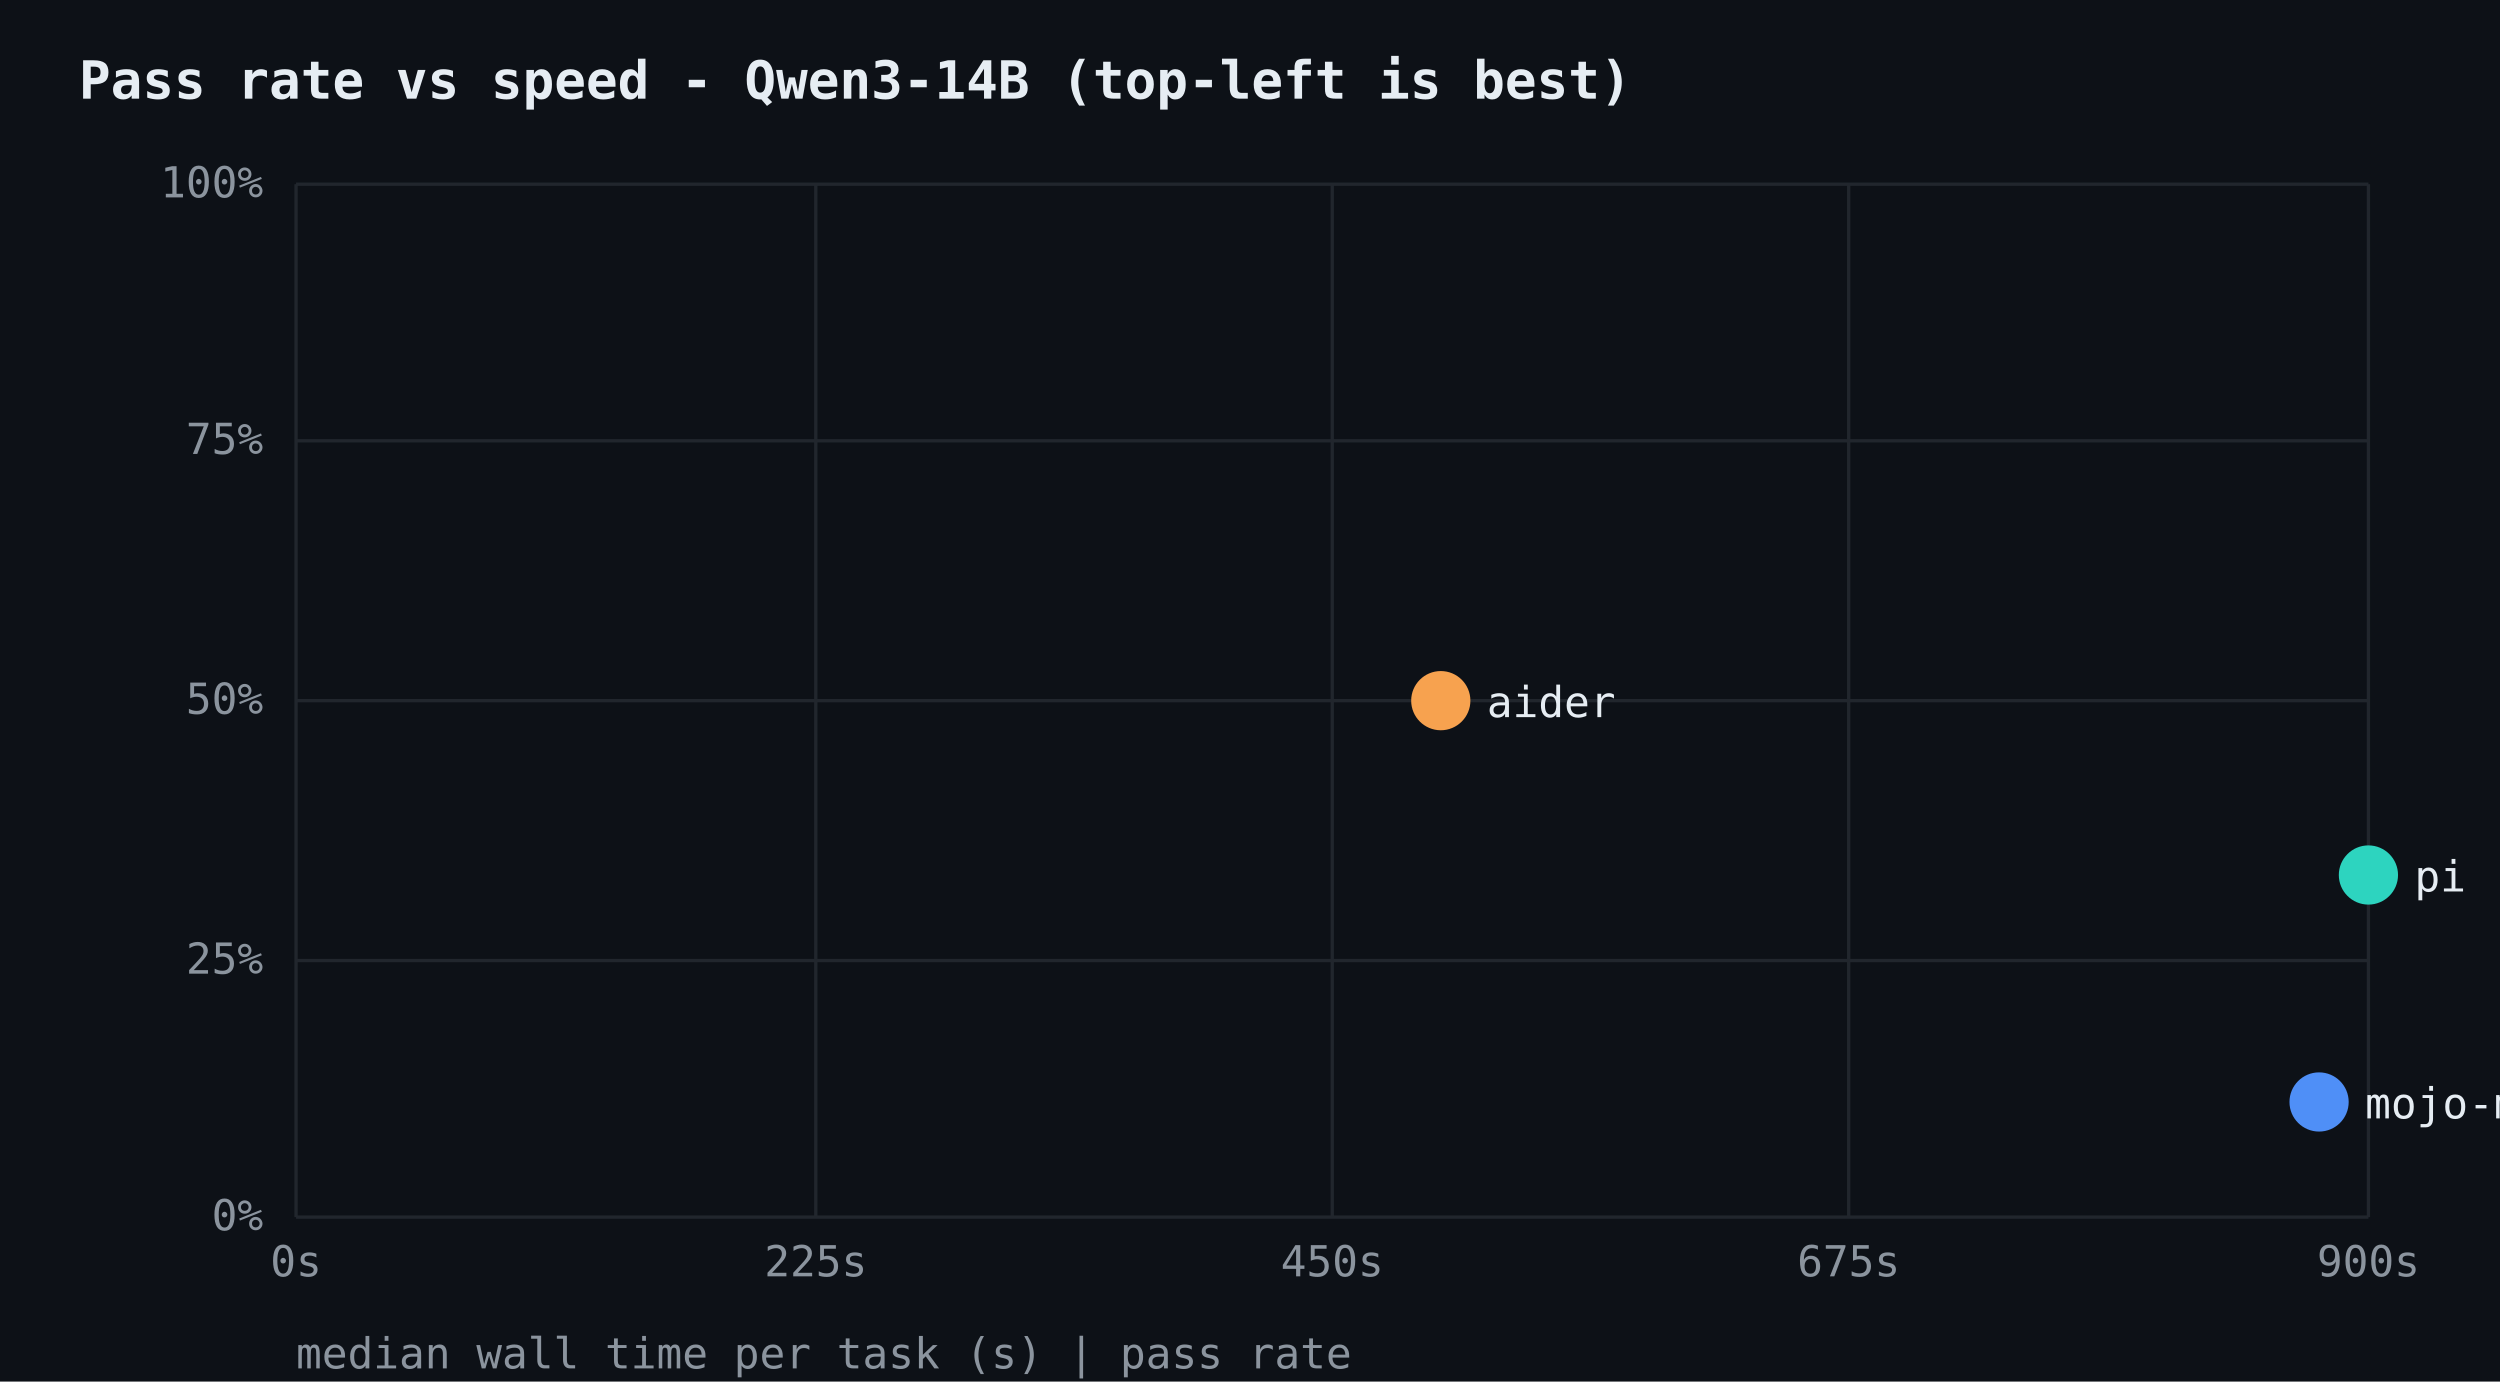
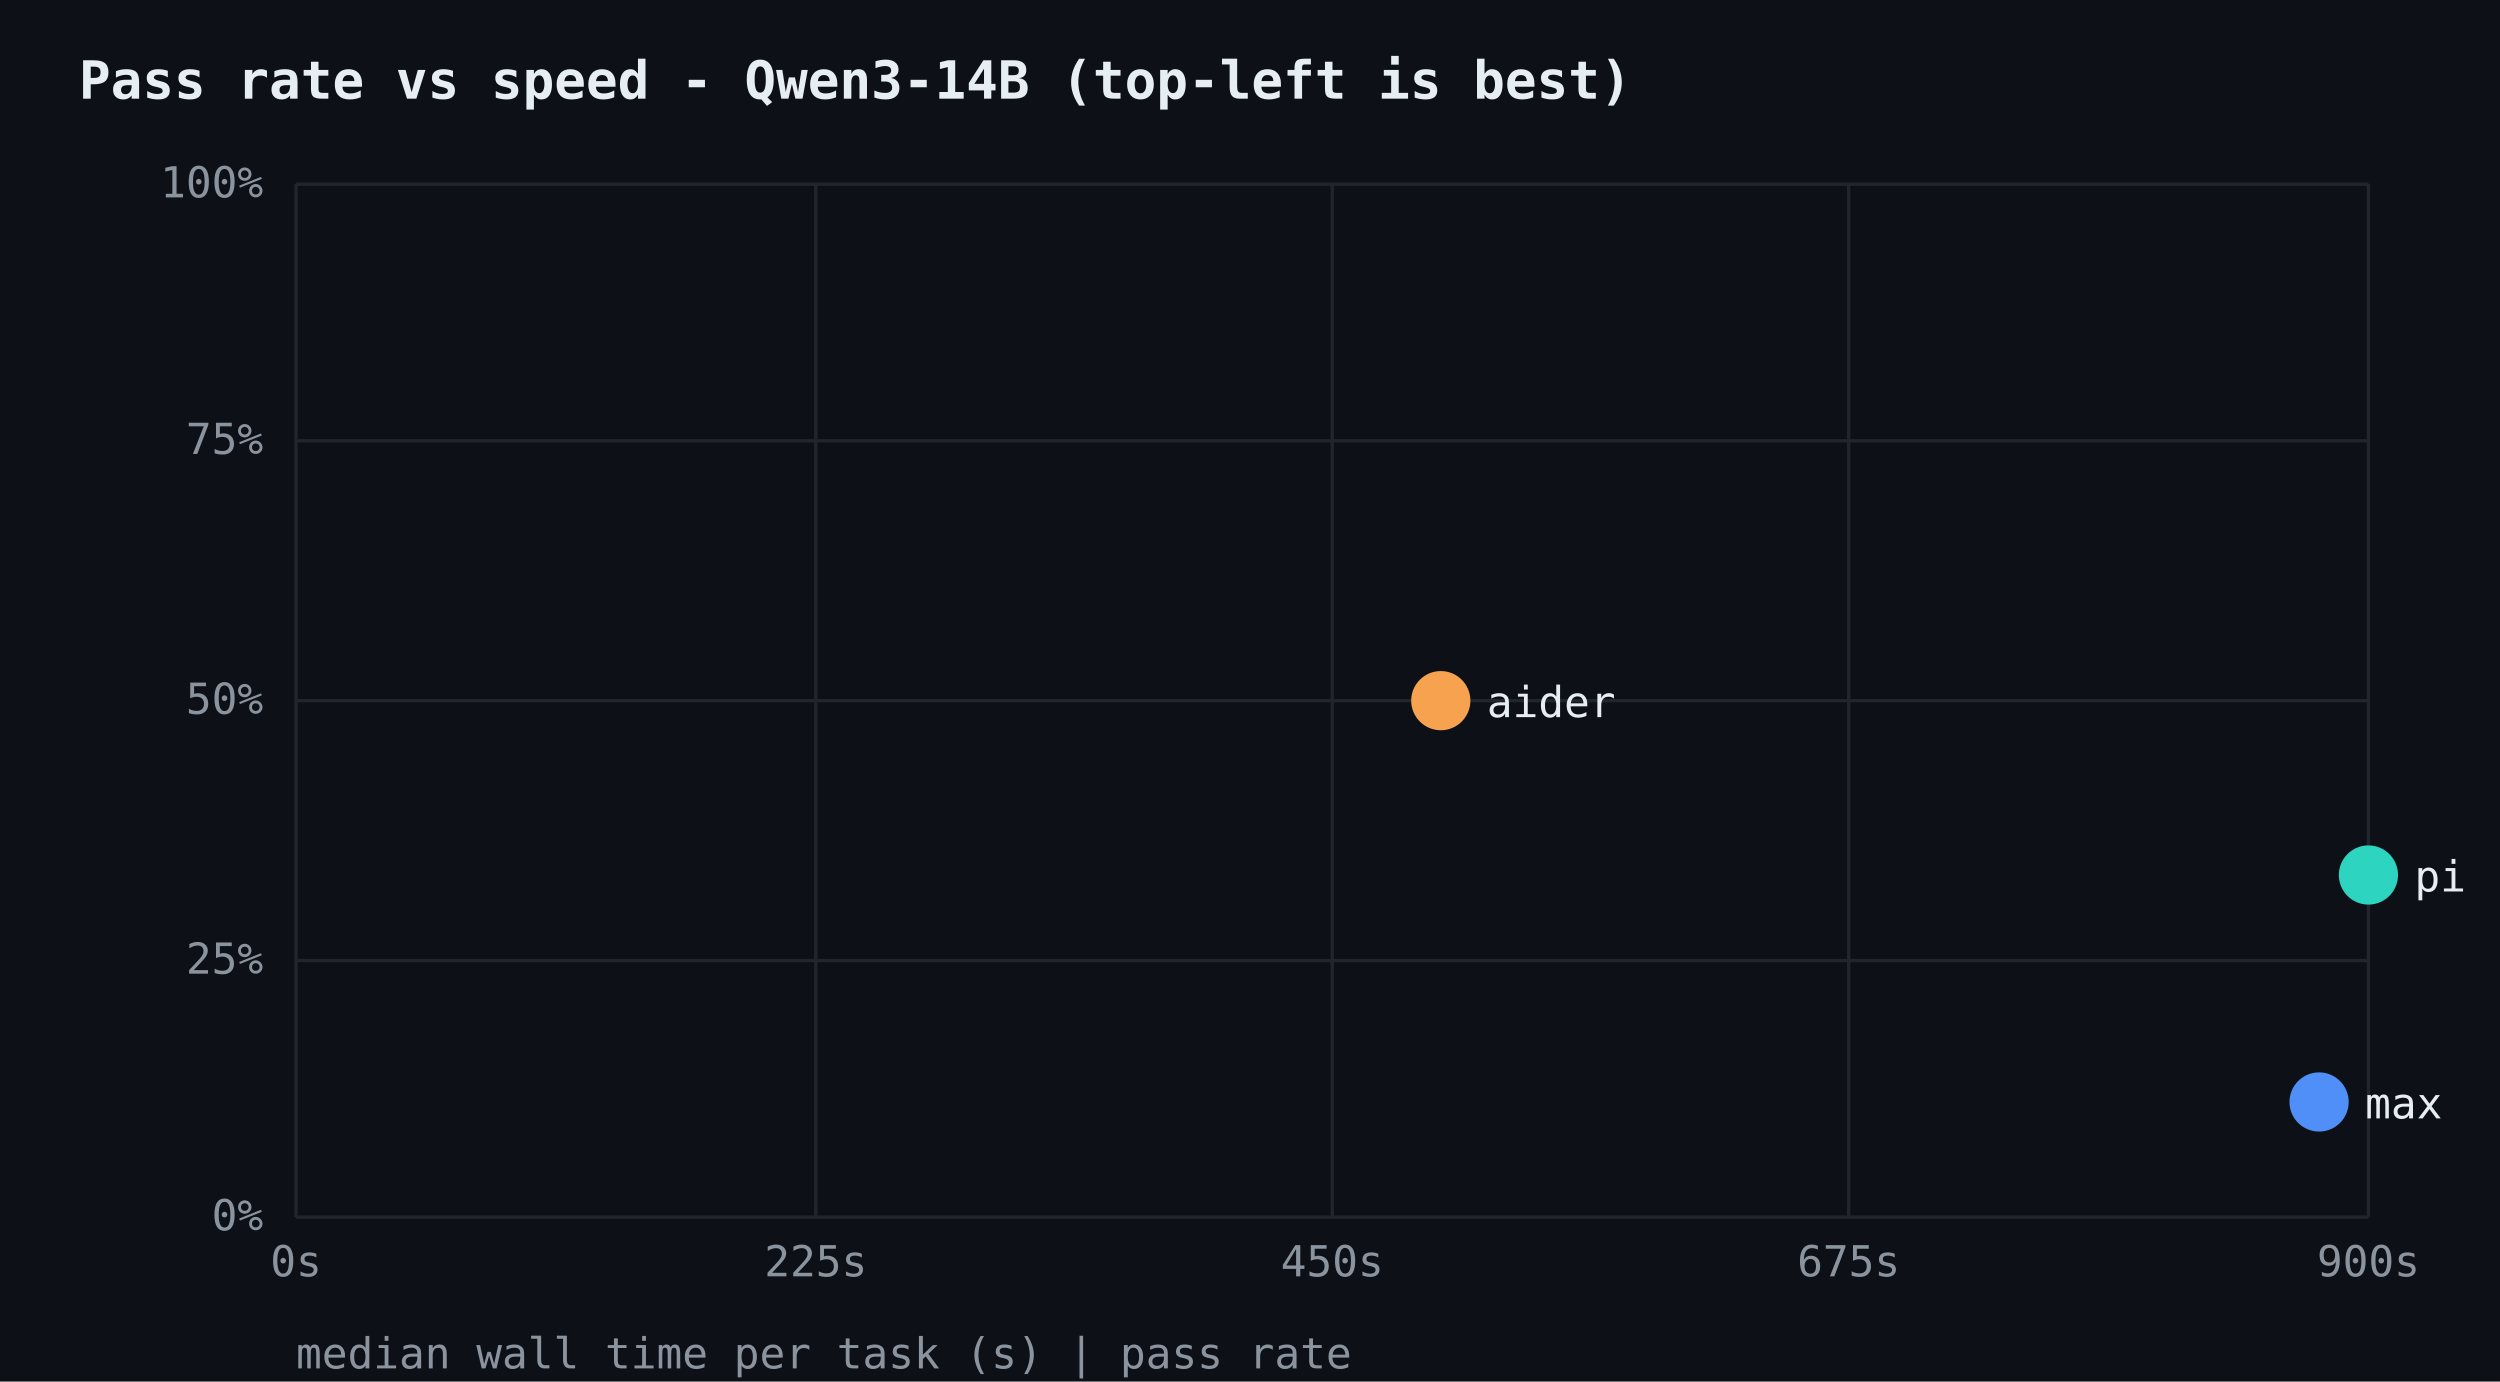
<svg xmlns="http://www.w3.org/2000/svg" width="760" height="420" font-family="ui-monospace,monospace" font-size="13">
  <rect width="760" height="420" fill="#0d1117" />
  <text x="24" y="30" fill="#e6edf3" font-size="16" font-weight="bold">Pass rate vs speed - Qwen3-14B (top-left is best)</text>
  <line x1="90" y1="56" x2="90" y2="370" stroke="#21262d" />
  <text x="90" y="388" fill="#8b949e" text-anchor="middle">0s</text>
  <line x1="90" y1="56" x2="720" y2="56" stroke="#21262d" />
  <text x="80" y="60" fill="#8b949e" text-anchor="end">100%</text>
  <line x1="248" y1="56" x2="248" y2="370" stroke="#21262d" />
  <text x="248" y="388" fill="#8b949e" text-anchor="middle">225s</text>
  <line x1="90" y1="134" x2="720" y2="134" stroke="#21262d" />
  <text x="80" y="138" fill="#8b949e" text-anchor="end">75%</text>
  <line x1="405" y1="56" x2="405" y2="370" stroke="#21262d" />
  <text x="405" y="388" fill="#8b949e" text-anchor="middle">450s</text>
  <line x1="90" y1="213" x2="720" y2="213" stroke="#21262d" />
  <text x="80" y="217" fill="#8b949e" text-anchor="end">50%</text>
  <line x1="562" y1="56" x2="562" y2="370" stroke="#21262d" />
  <text x="562" y="388" fill="#8b949e" text-anchor="middle">675s</text>
  <line x1="90" y1="292" x2="720" y2="292" stroke="#21262d" />
  <text x="80" y="296" fill="#8b949e" text-anchor="end">25%</text>
  <line x1="720" y1="56" x2="720" y2="370" stroke="#21262d" />
  <text x="720" y="388" fill="#8b949e" text-anchor="middle">900s</text>
  <line x1="90" y1="370" x2="720" y2="370" stroke="#21262d" />
  <text x="80" y="374" fill="#8b949e" text-anchor="end">0%</text>
  <circle cx="438" cy="213" r="9" fill="#f7a24f" />
  <text x="452" y="218" fill="#e6edf3">aider</text>
  <circle cx="720" cy="266" r="9" fill="#2dd4bf" />
  <text x="734" y="271" fill="#e6edf3">pi</text>
  <circle cx="705" cy="335" r="9" fill="#4f8ff7" />
-   <text x="719" y="340" fill="#e6edf3">mojo-max-agent</text>
+   <text x="719" y="340" fill="#e6edf3">max</text>
  <text x="90" y="416" fill="#8b949e">median wall time per task (s)  |  pass rate</text>
</svg>
